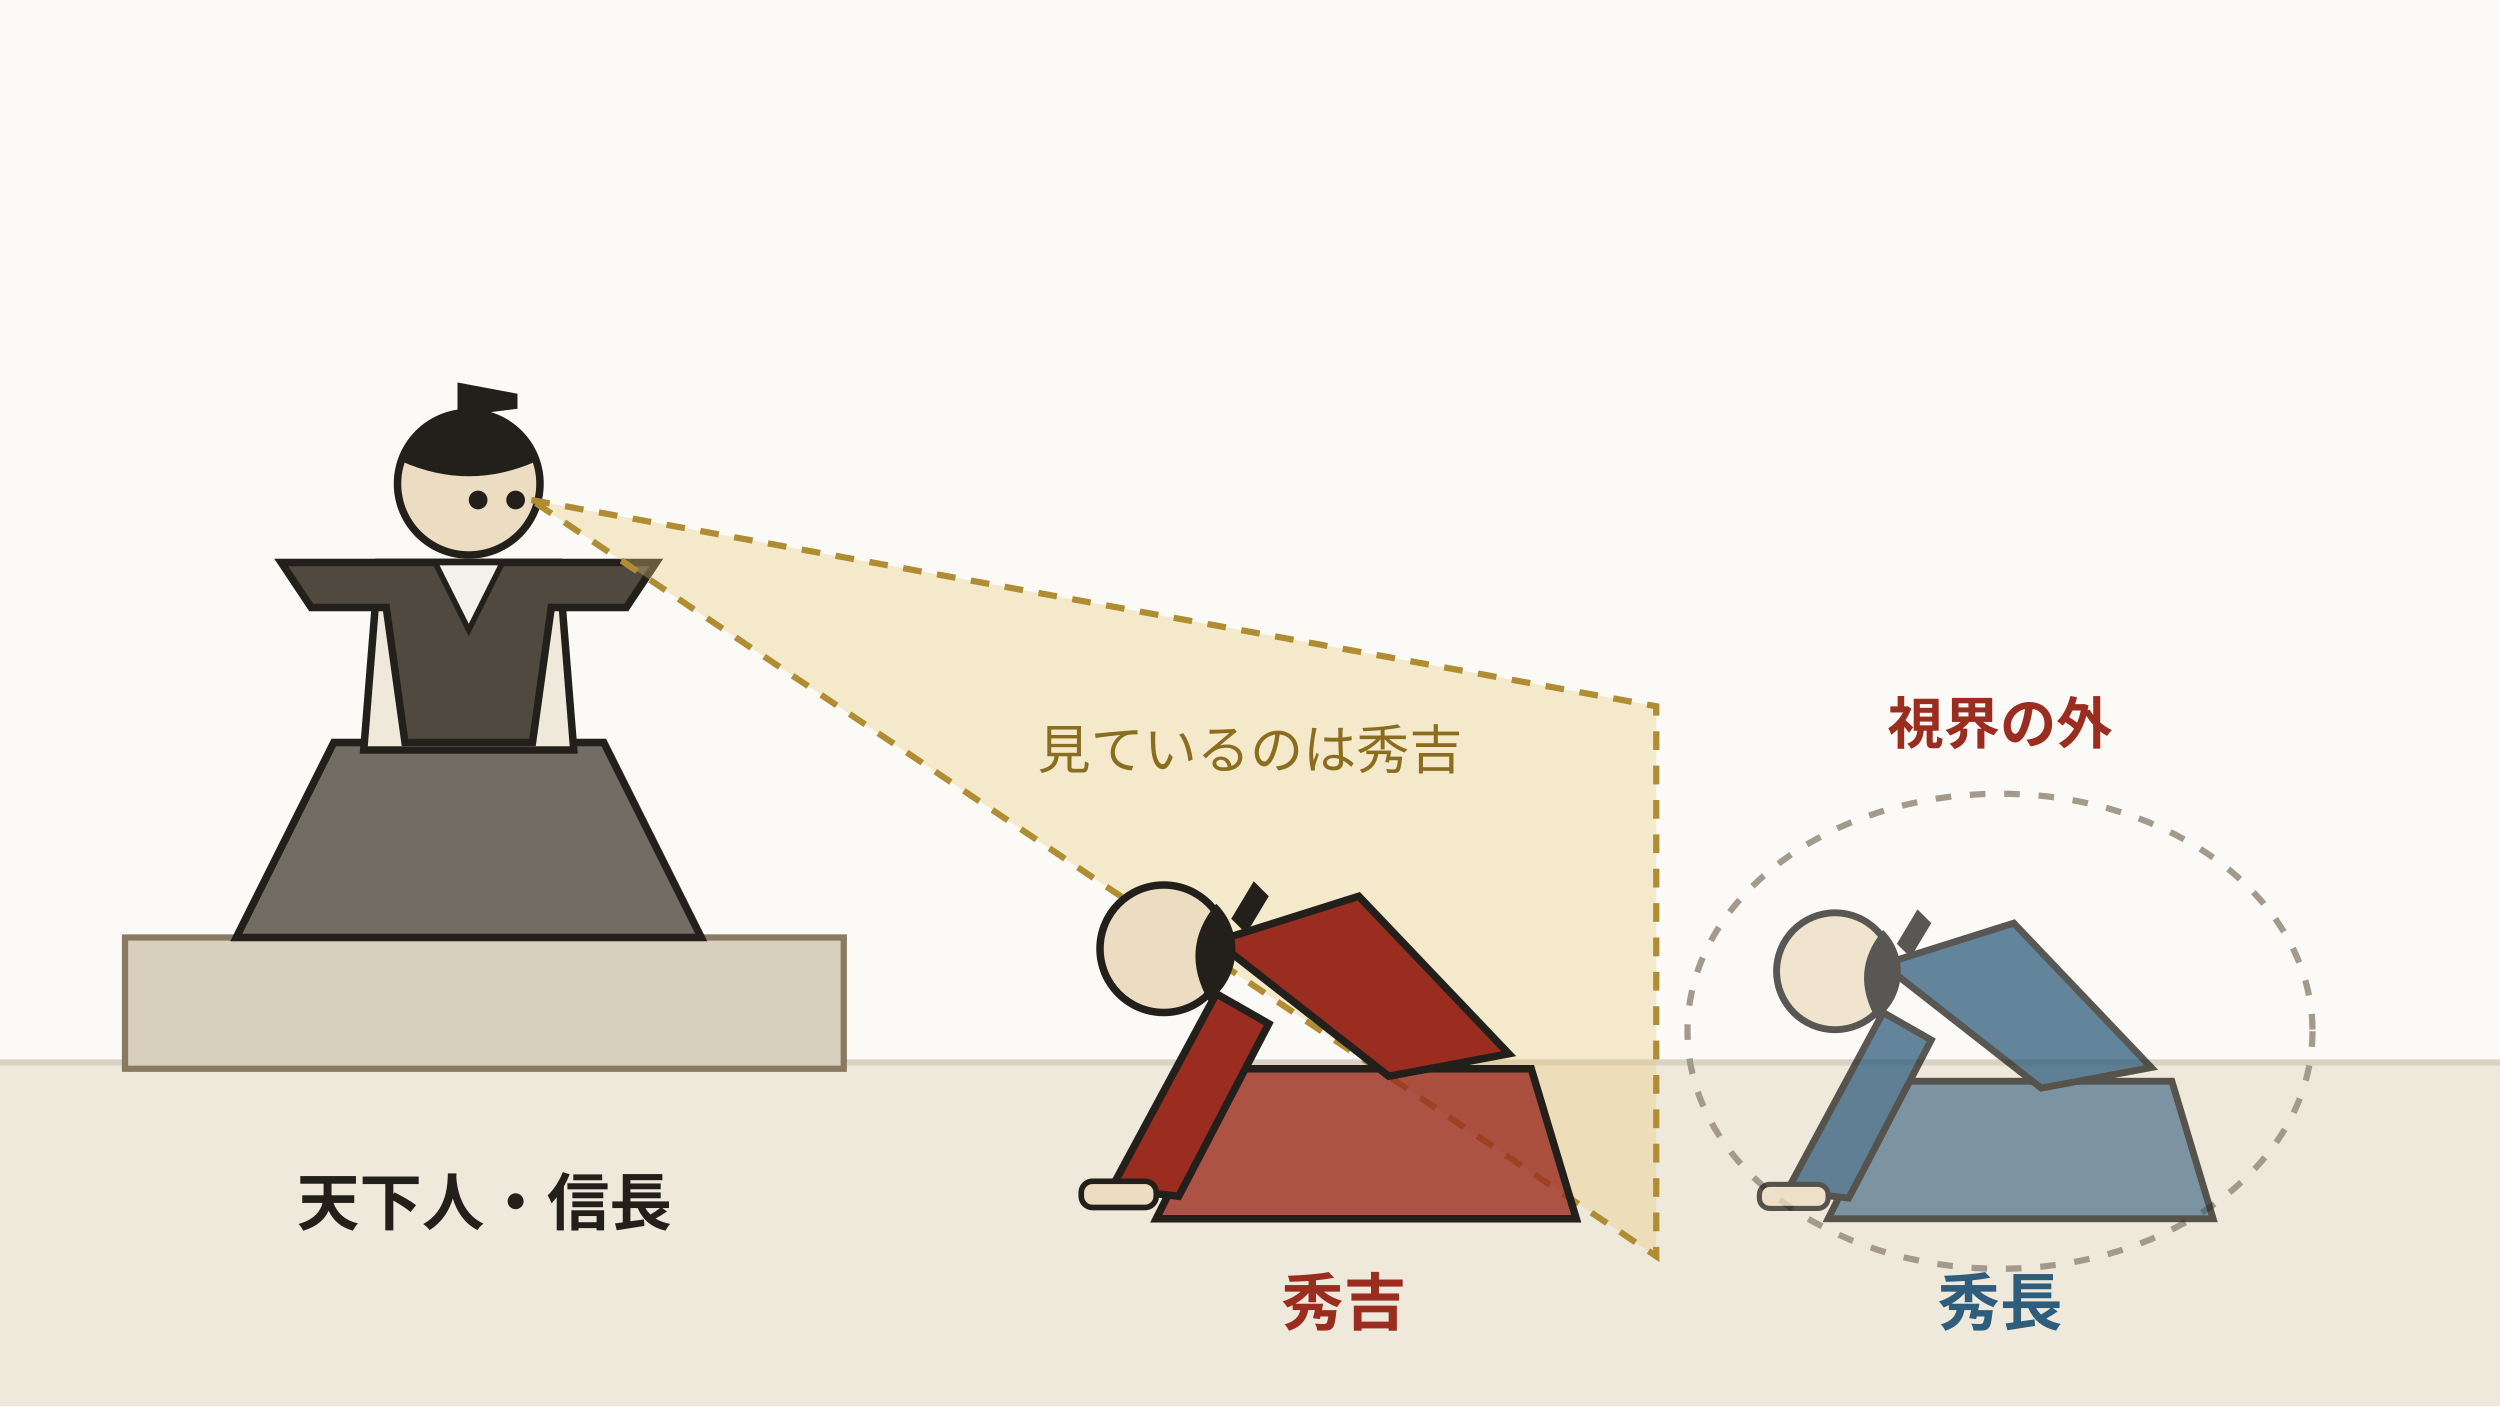
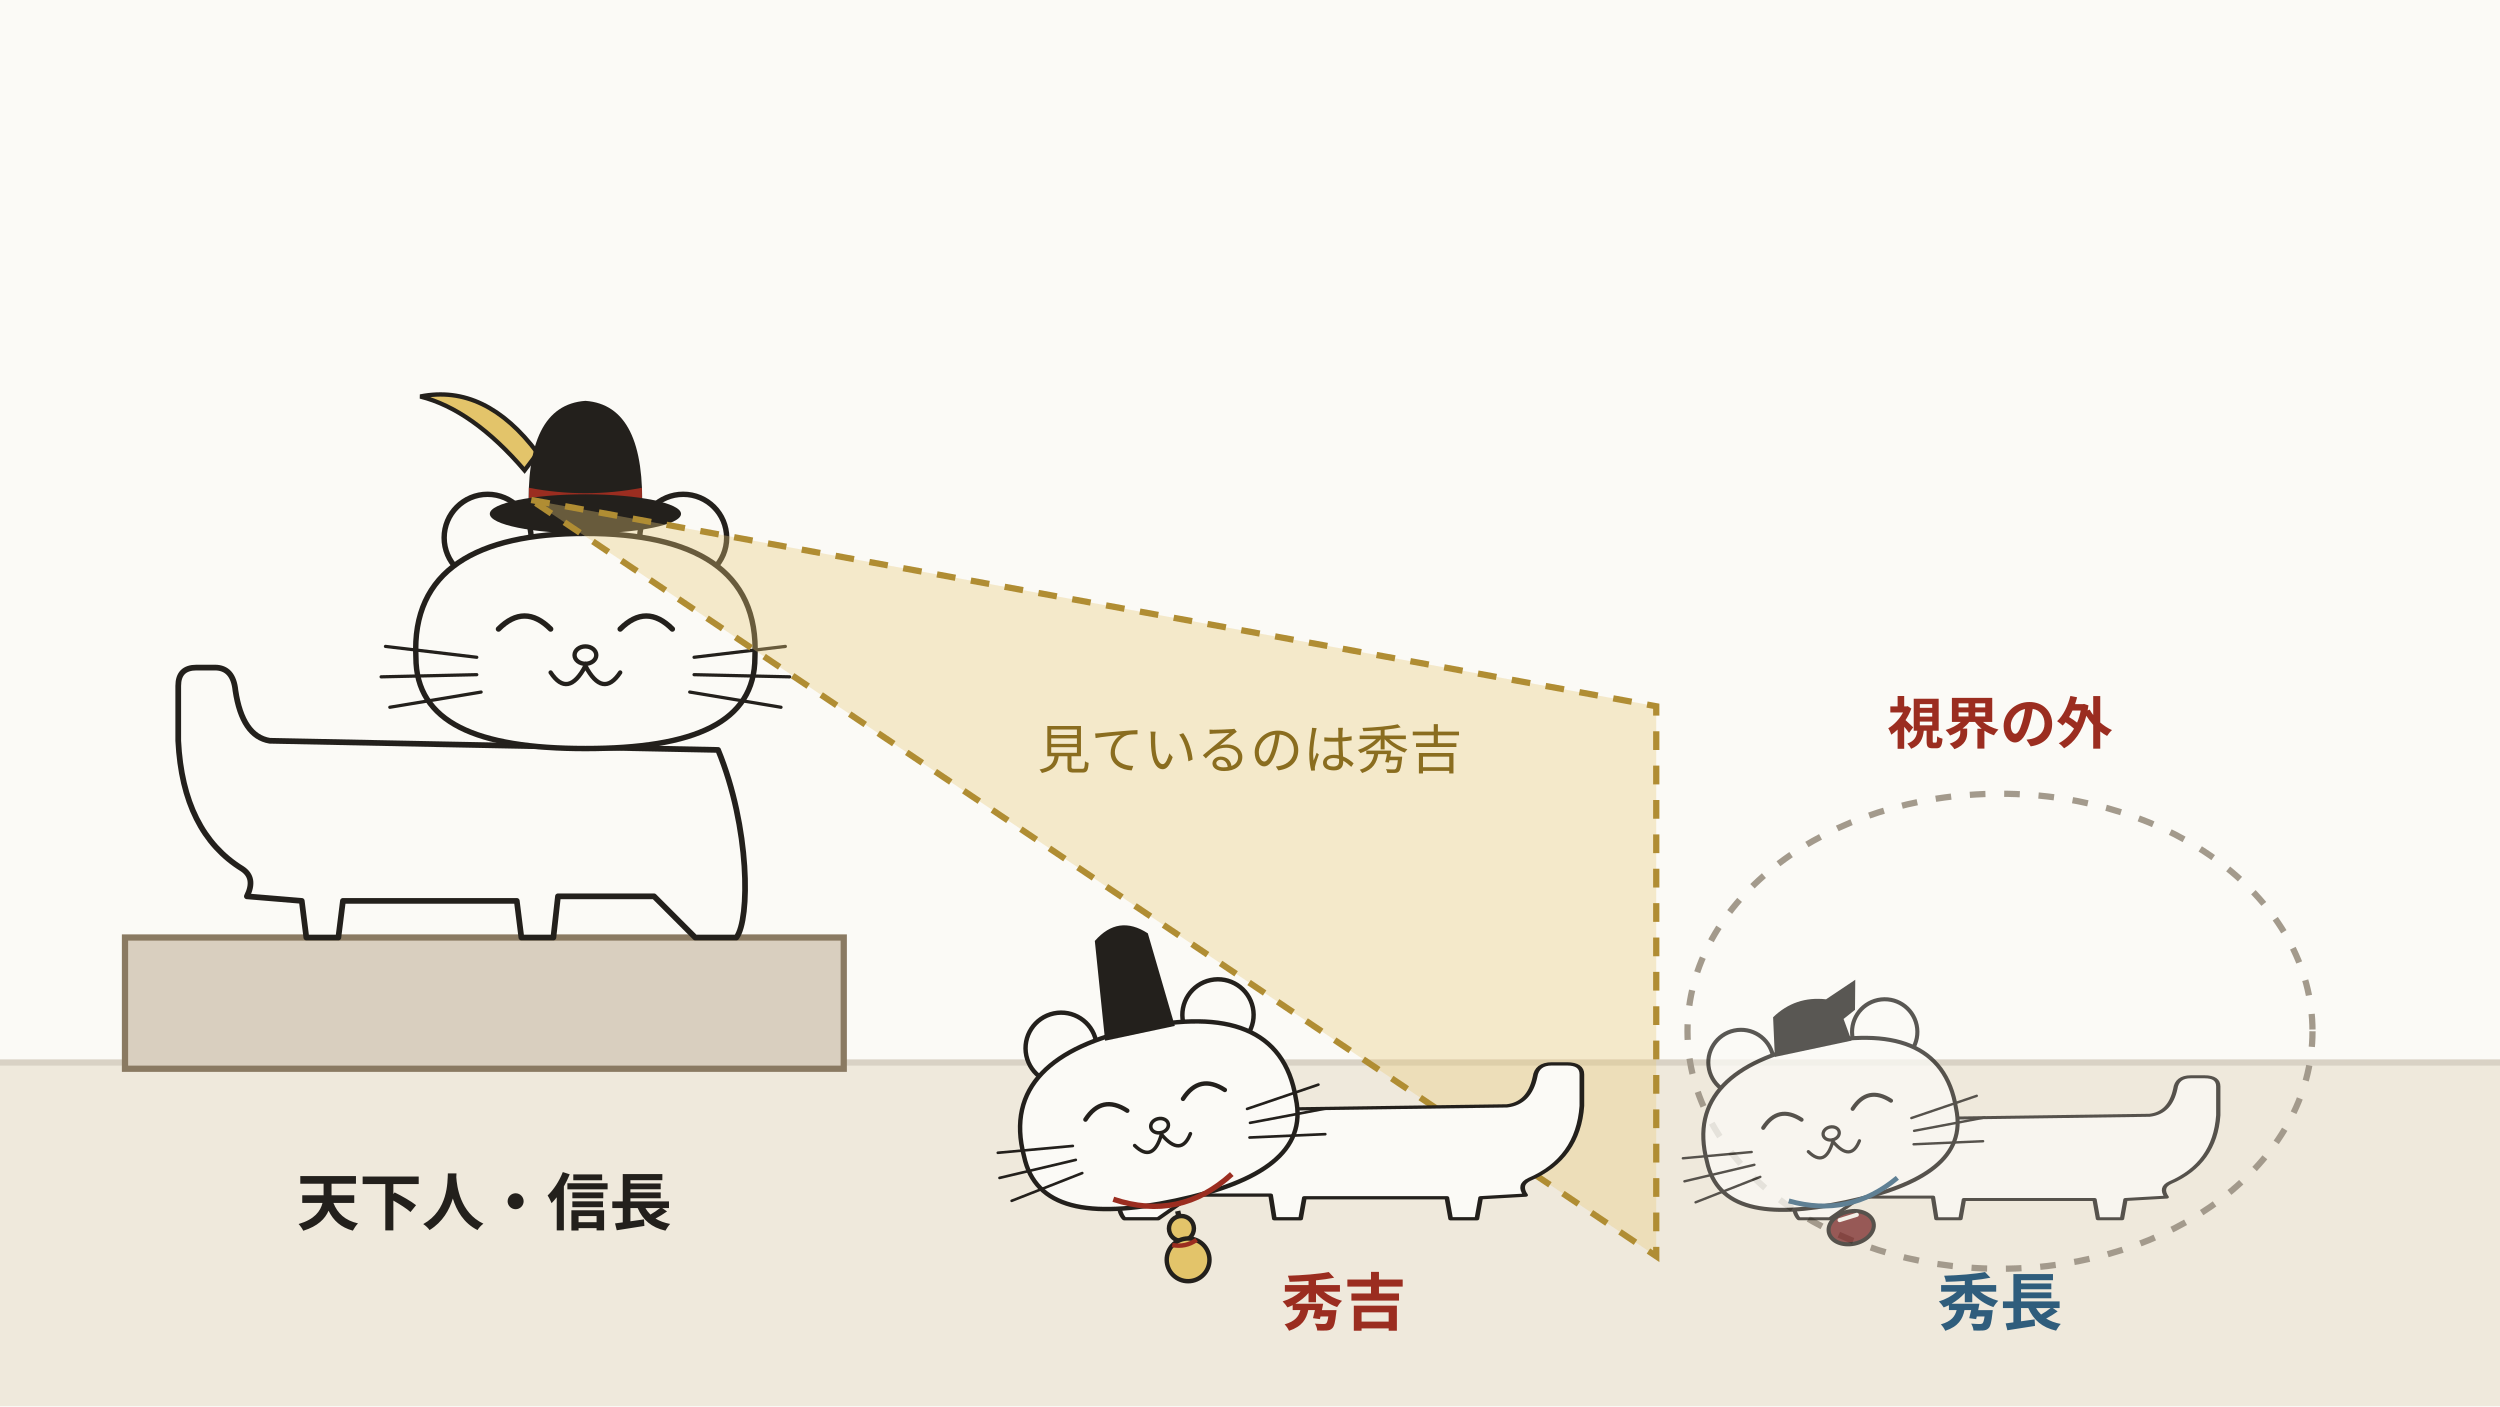
- <svg xmlns="http://www.w3.org/2000/svg" viewBox="0 0 800 450" role="img" aria-label="上段に座る信長が、前に平伏する秀吉を見ているイメージイラスト。秀吉の後ろに控える秀長は、信長の視界に入っていない">
+ <svg xmlns="http://www.w3.org/2000/svg" viewBox="0 0 800 450" role="img" aria-label="上段に座る南蛮帽子の信長が、前に平伏する秀吉を見ているイメージイラスト。秀吉の後ろに控える秀長は、信長の視界に入っていない。人物はみな服を着ない四つ足の猫のキャラ（ぱぱねこ）で描き、秀吉は立烏帽子と首の瓢箪、秀長は折烏帽子と首の小豆で見分ける">
  <defs>
-     <symbol id="sz" viewBox="-70 -150 140 150" overflow="visible">
-       <path d="M-36,-52 L36,-52 L62,0 L-62,0 Z" fill="currentColor" fill-opacity="0.8" stroke="#23201c" stroke-width="2" />
-       <path d="M-24,-100 L24,-100 L28,-50 L-28,-50 Z" fill="#efe9dc" stroke="#23201c" stroke-width="2" />
-       <path d="M-50,-100 L50,-100 L42,-88 L22,-88 L17,-52 L-17,-52 L-22,-88 L-42,-88 Z" fill="currentColor" stroke="#23201c" stroke-width="2" />
-       <path d="M-9,-100 L0,-82 L9,-100 Z" fill="#f4f1ea" stroke="#23201c" stroke-width="1.5" />
-       <circle cx="0" cy="-121" r="19" fill="#ecdcc2" stroke="#23201c" stroke-width="2" />
-       <path d="M-18,-127 A19,19 0 0 1 18,-127 Q0,-119 -18,-127 Z" fill="#23201c" />
-       <path d="M-3,-139 L-3,-148 L13,-145 L13,-141 Z" fill="#23201c" />
-     </symbol>
-     <symbol id="bw" viewBox="-80 -110 160 110" overflow="visible">
-       <path d="M-30,-40 L50,-40 L62,0 L-50,0 Z" fill="currentColor" fill-opacity="0.8" stroke="#23201c" stroke-width="2" />
-       <path d="M12,-38 L44,-44 L4,-86 L-34,-74 Z" fill="currentColor" stroke="#23201c" stroke-width="2" />
-       <path d="M-34,-60 L-62,-8 L-44,-6 L-20,-52 Z" fill="currentColor" stroke="#23201c" stroke-width="2" />
-       <rect x="-70" y="-10" width="20" height="7" rx="3" fill="#ecdcc2" stroke="#23201c" stroke-width="1.5" />
-       <circle cx="-48" cy="-72" r="17" fill="#ecdcc2" stroke="#23201c" stroke-width="2" />
-       <path d="M-34,-84 A17,17 0 0 1 -36,-58 Q-44,-72 -34,-84 Z" fill="#23201c" />
-       <path d="M-30,-80 L-24,-90 L-20,-86 L-26,-76 Z" fill="#23201c" />
-     </symbol>
+     <g id="pn-head">
+       <circle cx="-45" cy="-45" r="20" fill="#fbfaf6" stroke="#23201c" stroke-width="2.5" />
+       <circle cx="45" cy="-45" r="20" fill="#fbfaf6" stroke="#23201c" stroke-width="2.5" />
+       <path d="M-78,10 C-80,-30 -50,-47 0,-47 C50,-47 80,-30 78,10 C78,40 50,52 0,52 C-50,52 -78,40 -78,10 Z" fill="#fbfaf6" stroke="#23201c" stroke-width="2.5" />
+       <path d="M-40,-3 Q-28,-15 -16,-3 M16,-3 Q28,-15 40,-3" fill="none" stroke="#23201c" stroke-width="2.5" stroke-linecap="round" />
+       <ellipse cx="0" cy="9" rx="5" ry="4" fill="none" stroke="#23201c" stroke-width="2" />
+       <path d="M-16,17 Q-8,29 0,14 Q8,29 16,17" fill="none" stroke="#23201c" stroke-width="2" stroke-linecap="round" />
+       <path d="M-50,10 L-92,5 M-50,18 L-94,19 M-48,26 L-90,33 M50,10 L92,5 M50,18 L94,19 M48,26 L90,33" stroke="#23201c" stroke-width="1.5" stroke-linecap="round" />
+     </g>
+     <g id="pn-base">
+       <path d="M-109,-82 C-123,-48 -123,-8 -117,0 L-99,0 L-81,-18 L-39,-18 L-37,0 L-23,0 L-21,-16 L55,-16 L57,0 L71,0 L73,-16 L97,-18 Q93,-26 99,-30 Q125,-46 127,-86 L127,-110 Q127,-118 119,-118 L111,-118 Q103,-118 102,-108 Q99,-88 87,-86 Z" fill="#fbfaf6" stroke="#23201c" stroke-width="2.5" stroke-linejoin="round" />
+       <use href="#pn-head" transform="translate(-51,-132) scale(0.95)" />
+     </g>
+     <g id="pn-fuse">
+       <path d="M-109,-82 C-123,-48 -123,-8 -117,0 L-99,0 L-81,-18 L-39,-18 L-37,0 L-23,0 L-21,-16 L55,-16 L57,0 L71,0 L73,-16 L97,-18 Q93,-26 99,-30 Q125,-46 127,-86 L127,-110 Q127,-118 119,-118 L111,-118 Q103,-118 102,-108 Q99,-88 87,-86 Z" transform="scale(1,0.7)" fill="#fbfaf6" stroke="#23201c" stroke-width="2.5" stroke-linejoin="round" />
+       <use href="#pn-head" transform="translate(-100,-58) rotate(-12) scale(0.95)" />
+     </g>
  </defs>
  <rect width="800" height="450" fill="#fbfaf6" />
  <rect x="0" y="340" width="800" height="110" fill="#efe9dc" />
  <path d="M0,340 H800" stroke="#d9d2c5" stroke-width="2" />
  <rect x="40" y="300" width="230" height="42" fill="#d9cfbf" stroke="#8a7a62" stroke-width="2" />
-   <use href="#sz" x="66" y="120" width="168" height="180" color="#4f4940" />
+   <g transform="translate(150,300) scale(-0.732,0.732)">
+     <use href="#pn-base" />
+     <g transform="translate(-51,-132) scale(0.95)">
+       <path d="M22,-84 Q46,-116 76,-110 Q52,-104 28,-76 Z" fill="#e3c46a" stroke="#23201c" stroke-width="2" />
+       <path d="M-26,-56 Q-28,-106 0,-108 Q28,-106 26,-56 Z" fill="#23201c" />
+       <path d="M-26,-68 Q0,-63 26,-68 L26,-59 Q0,-54 -26,-59 Z" fill="#9b2d20" />
+       <ellipse cx="0" cy="-56" rx="44" ry="9" fill="#23201c" />
+     </g>
+   </g>
  <path d="M170,160 L530,226 L530,402 Z" fill="#e8c97a" fill-opacity="0.35" stroke="#b08d33" stroke-width="2" stroke-dasharray="6 5" />
-   <circle cx="153" cy="160" r="3" fill="#23201c" />
-   <circle cx="165" cy="160" r="3" fill="#23201c" />
-   <use href="#bw" x="334" y="258" width="192" height="132" color="#9b2d20" />
+   <g transform="translate(430,390) scale(0.600,0.600)">
+     <use href="#pn-fuse" />
+     <g transform="translate(-100,-58) rotate(-12) scale(0.95)">
+       <path d="M-20,-44 L-14,-100 Q2,-112 16,-98 L20,-44 Z" fill="#23201c" />
+       <path d="M-34,44 Q0,64 34,44" fill="none" stroke="#9b2d20" stroke-width="3" />
+       <path d="M0,58 V62" stroke="#23201c" stroke-width="3" />
+       <circle cx="0" cy="68" r="7" fill="#e3c46a" stroke="#23201c" stroke-width="2.5" />
+       <circle cx="0" cy="86" r="12" fill="#e3c46a" stroke="#23201c" stroke-width="2.5" />
+       <path d="M-7,76 Q0,79 7,76" fill="none" stroke="#9b2d20" stroke-width="2.5" />
+     </g>
+   </g>
  <ellipse cx="640" cy="330" rx="100" ry="76" fill="none" stroke="#a39a8c" stroke-width="2" stroke-dasharray="5 6" />
  <g opacity="0.75">
-     <use href="#bw" x="552" y="269" width="176" height="121" color="#2f5d7c" />
+     <g transform="translate(640,390) scale(0.550,0.550)">
+       <use href="#pn-fuse" />
+       <g transform="translate(-100,-58) rotate(-12) scale(0.95)">
+         <path d="M-24,-44 L-20,-68 Q-4,-78 14,-72 L34,-80 L30,-62 L22,-58 L24,-44 Z" fill="#23201c" />
+         <path d="M-34,44 Q0,62 34,44" fill="none" stroke="#2f5d7c" stroke-width="3" />
+         <ellipse cx="0" cy="68" rx="14" ry="10" fill="#7a2a2a" stroke="#23201c" stroke-width="2.5" />
+         <path d="M-6,62 L5,61" stroke="#f4f1ea" stroke-width="2.5" stroke-linecap="round" />
+       </g>
+     </g>
  </g>
  <g font-family="'Noto Serif JP','Yu Mincho','Hiragino Mincho ProN',serif" text-anchor="middle">
    <text x="155" y="392" font-size="20" font-weight="700" fill="#23201c">天下人・信長</text>
    <text x="430" y="424" font-size="20" font-weight="700" fill="#9b2d20">秀吉</text>
    <text x="640" y="424" font-size="20" font-weight="700" fill="#2f5d7c">秀長</text>
    <text x="400" y="246" font-size="17" fill="#8a6d1f">見ているのは秀吉</text>
    <text x="640" y="238" font-size="18" font-weight="700" fill="#9b2d20">視界の外</text>
  </g>
</svg>
